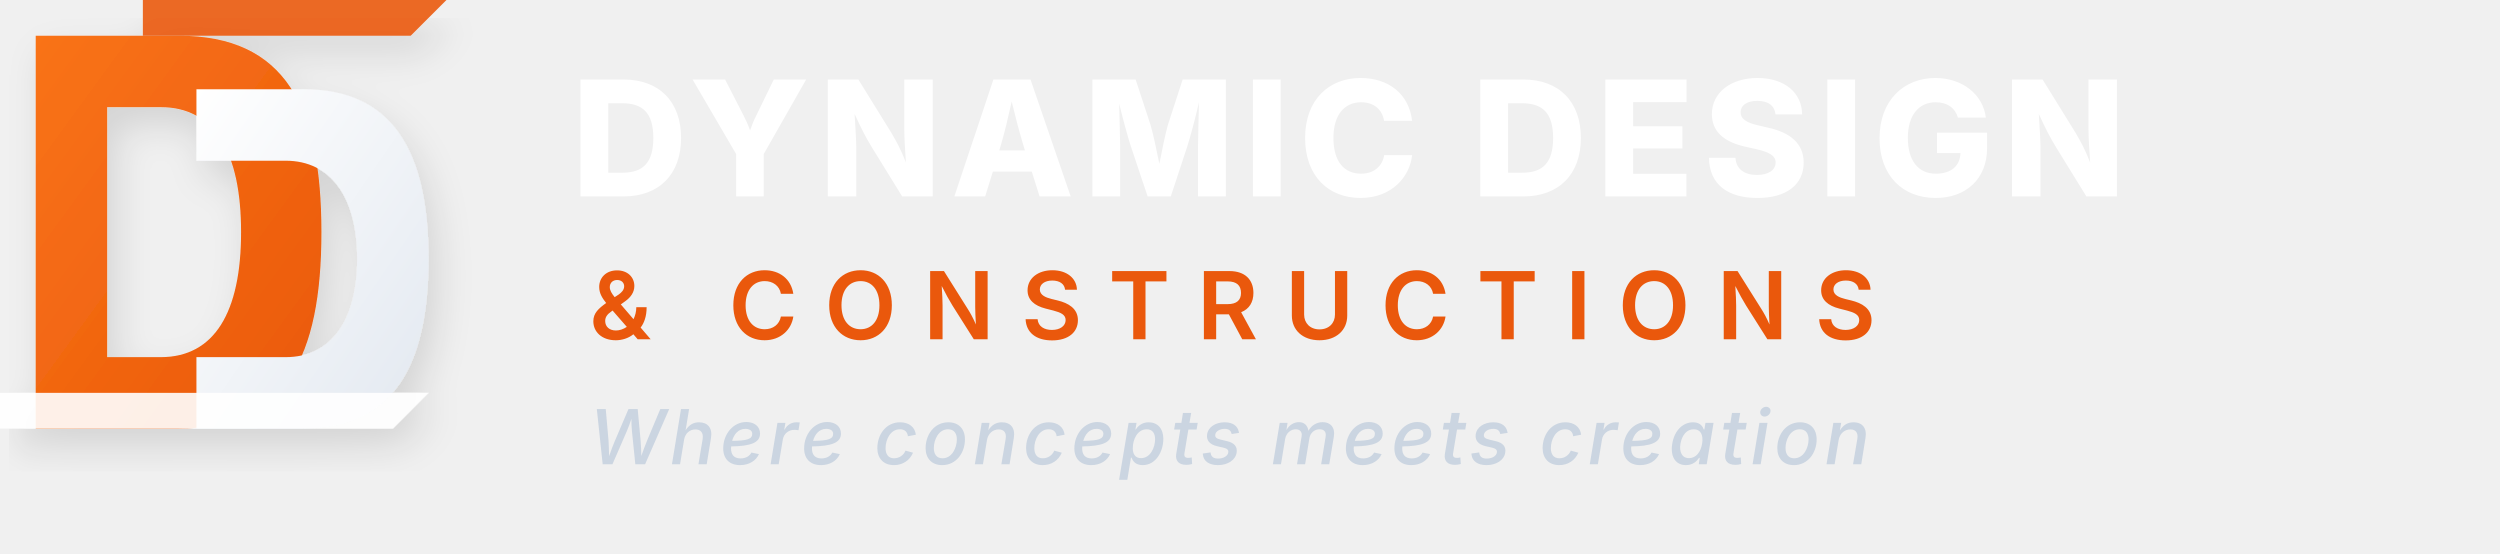
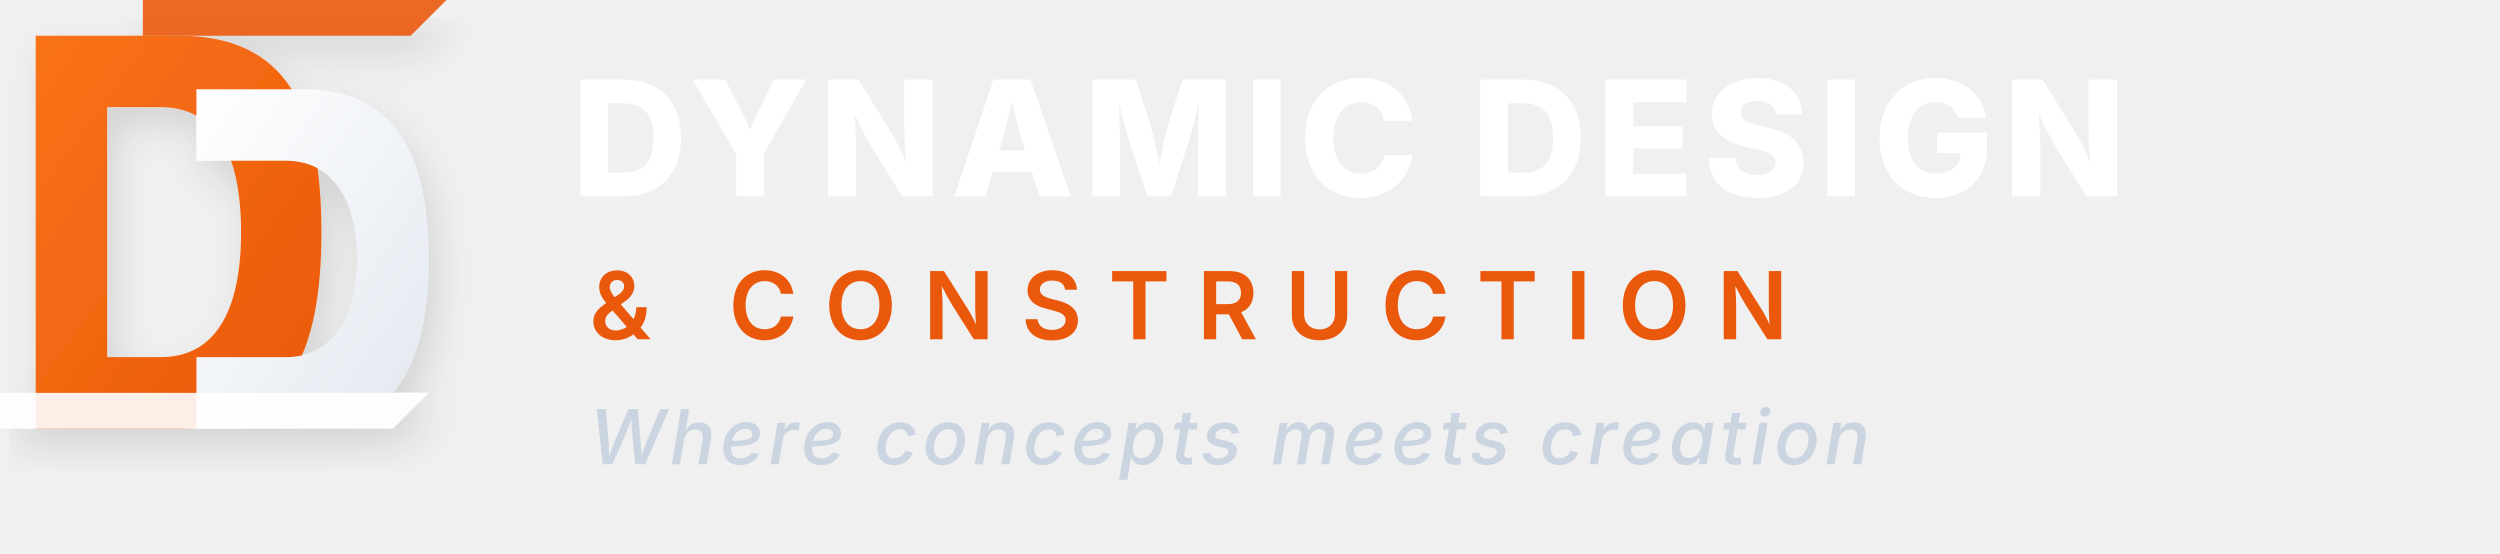
<svg xmlns="http://www.w3.org/2000/svg" viewBox="0 0 280 62" fill="none">
  <defs>
    <linearGradient id="gradOrange" x1="0%" y1="0%" x2="100%" y2="100%">
      <stop offset="0%" stop-color="#f97316" />
      <stop offset="100%" stop-color="#ea580c" />
    </linearGradient>
    <linearGradient id="gradDark" x1="0%" y1="0%" x2="100%" y2="100%">
      <stop offset="0%" stop-color="#ffffff" />
      <stop offset="100%" stop-color="#e2e8f0" />
    </linearGradient>
    <filter id="shadow" x="-10%" y="-10%" width="120%" height="120%">
      <feDropShadow dx="1" dy="2" stdDeviation="2" flood-color="#000000" flood-opacity="0.12" />
    </filter>
  </defs>
  <g transform="translate(4, 4)" filter="url(#shadow)">
    <path d="M 0 0 L 16 0 C 28 0, 32 8, 32 22 C 32 36, 28 44, 16 44 L 0 44 Z M 8 8 L 8 36 L 14 36 C 20 36, 23 31, 23 22 C 23 13, 20 8, 14 8 Z" fill="url(#gradOrange)" />
    <path d="M 18 6 L 30 6 C 40 6, 44 13, 44 25 C 44 37, 40 44, 30 44 L 18 44 L 18 36 L 28 36 C 33 36, 36 32, 36 25 C 36 18, 33 14, 28 14 L 18 14 Z" fill="url(#gradDark)" />
    <path d="M -4 44 L 40 44 L 44 40 L -4 40 Z" fill="#ffffff" opacity="0.9" />
    <path d="M 12 -4 L 46 -4 L 42 0 L 12 0 Z" fill="#ea580c" opacity="0.9" />
  </g>
  <text x="64" y="22" font-family="'Inter', -apple-system, sans-serif" font-weight="800" font-size="18" fill="#ffffff" letter-spacing="1">DYNAMIC DESIGN</text>
-   <text x="66" y="38" font-family="'Inter', -apple-system, sans-serif" font-weight="600" font-size="10.5" fill="#ea580c" letter-spacing="3" text-transform="uppercase">&amp; CONSTRUCTIONS</text>
+   <text x="66" y="38" font-family="'Inter', -apple-system, sans-serif" font-weight="600" font-size="10.5" fill="#ea580c" letter-spacing="3" text-transform="uppercase">&amp; CONSTRUCTION</text>
  <text x="66" y="52" font-family="'Inter', -apple-system, sans-serif" font-weight="500" font-style="italic" font-size="8.5" fill="#cbd5e1" letter-spacing="0.5">Where concepts meets creation</text>
</svg>
